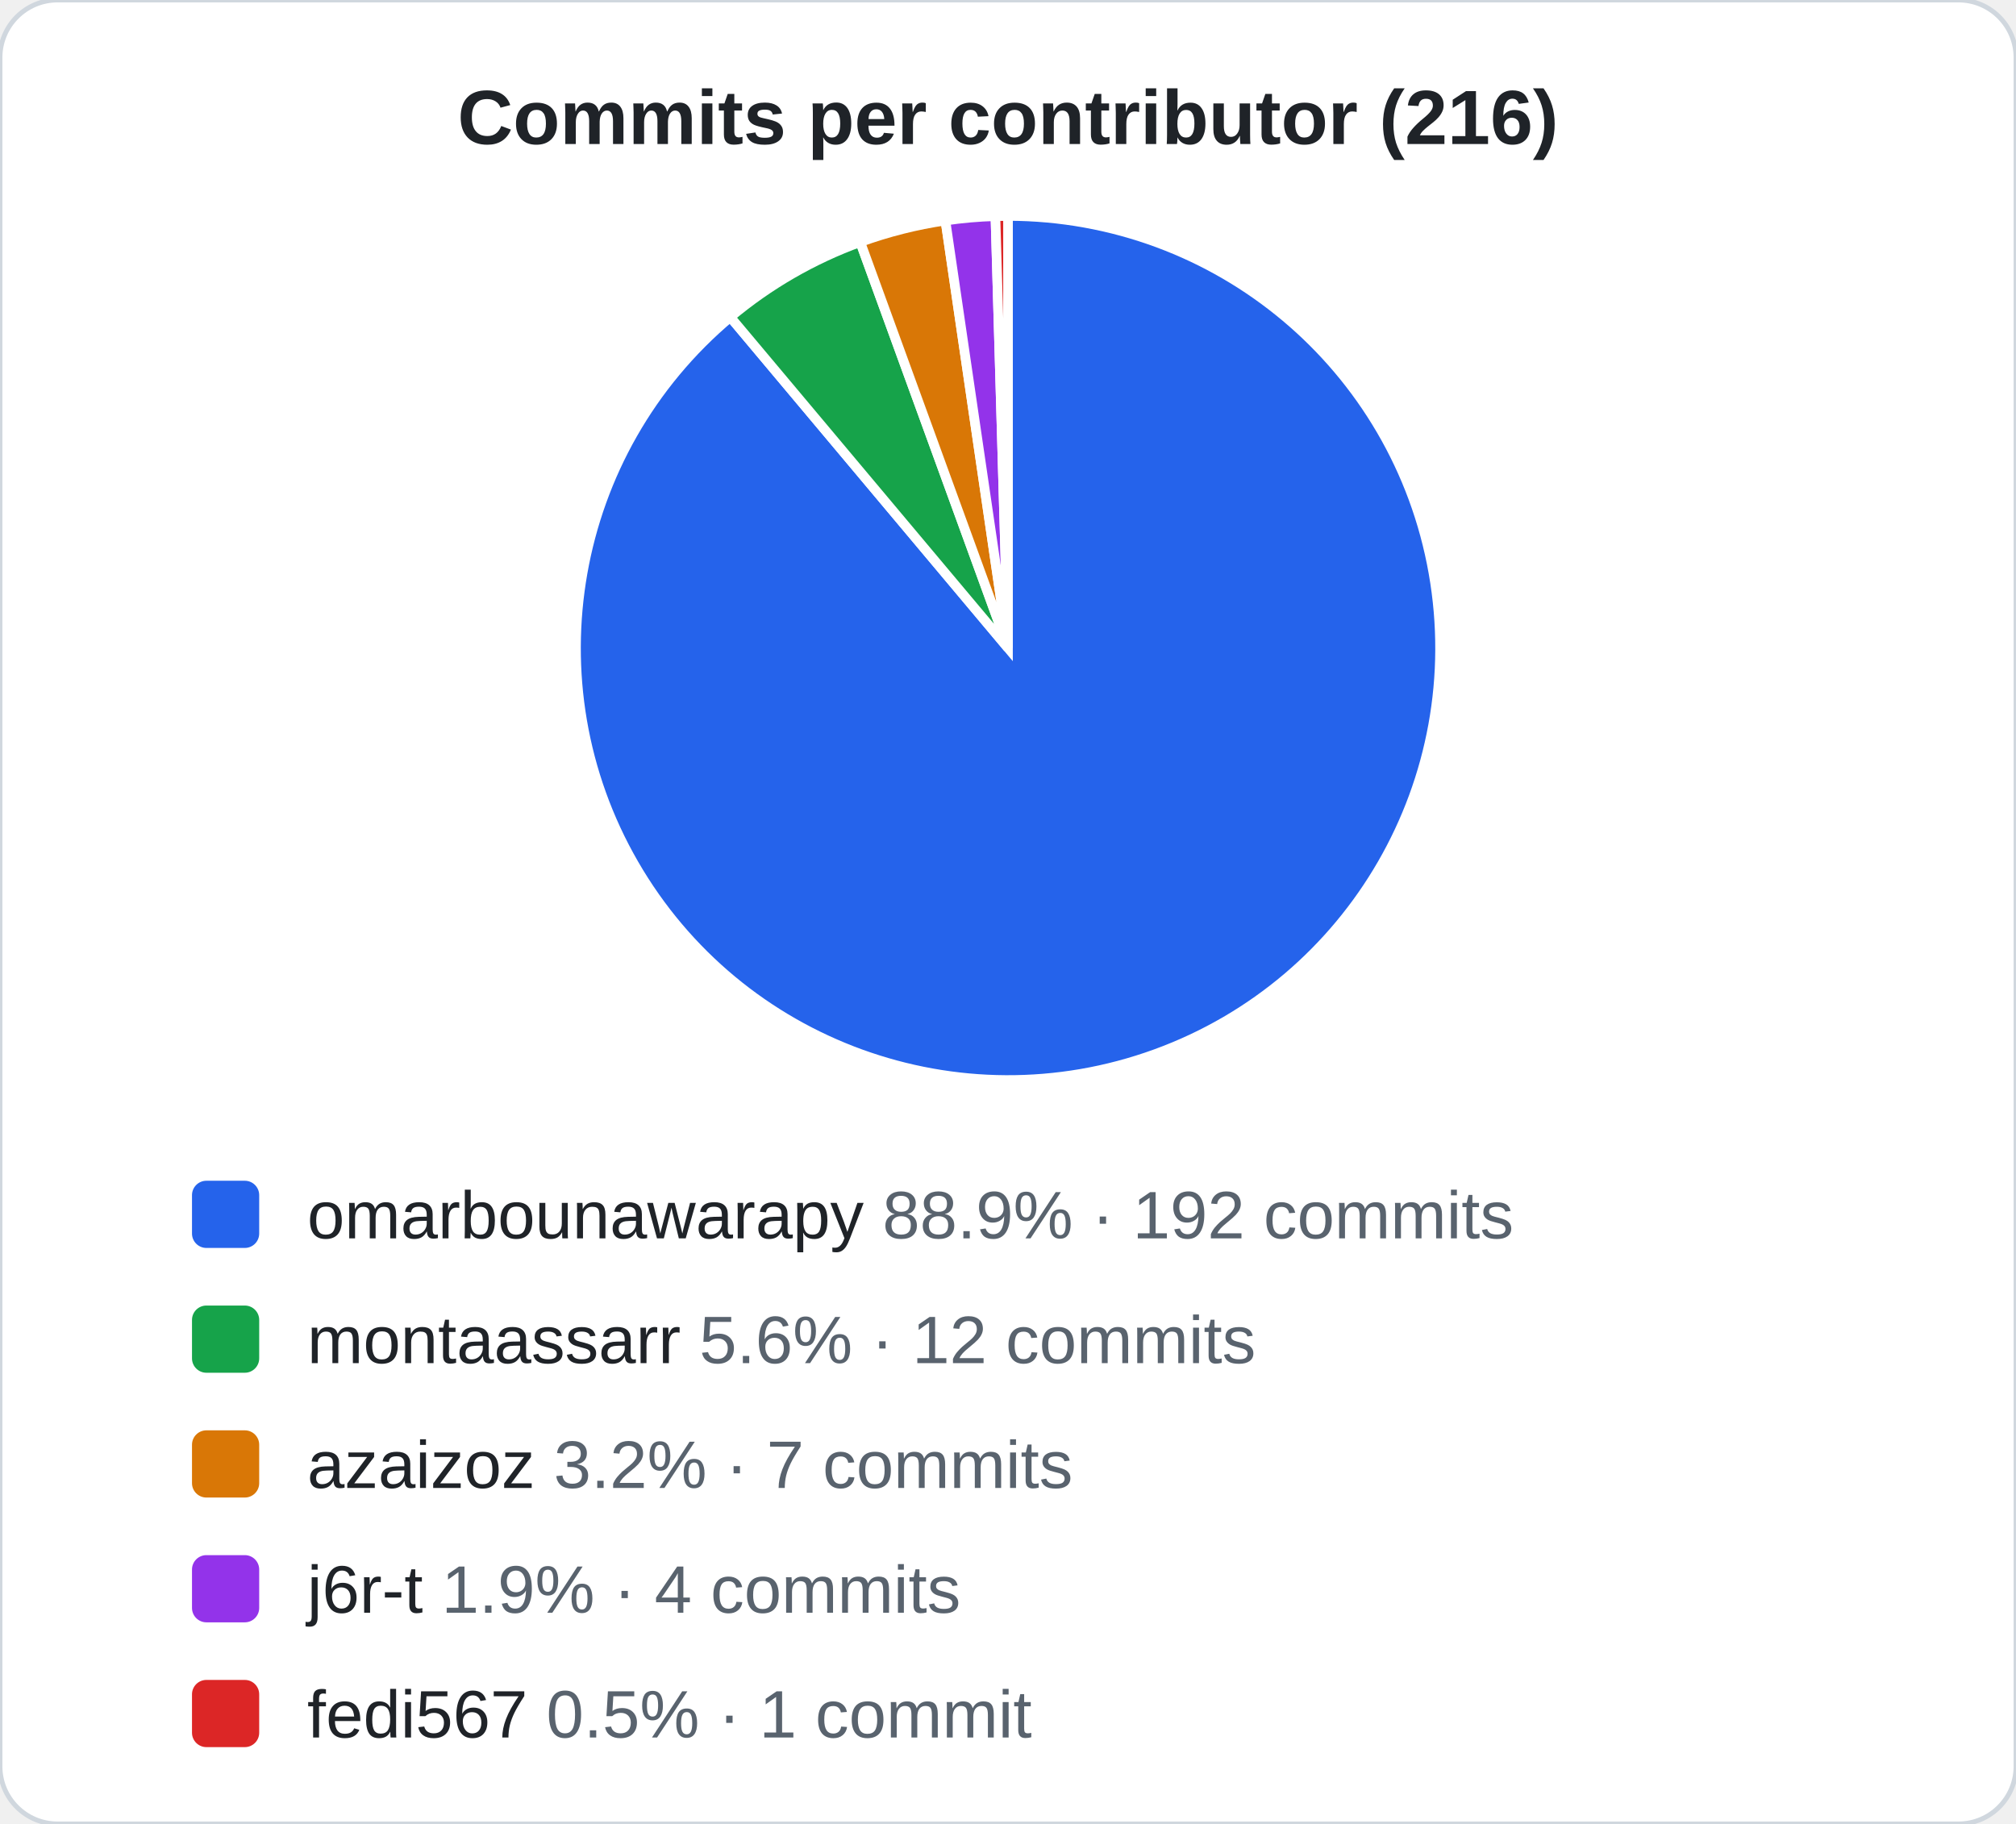
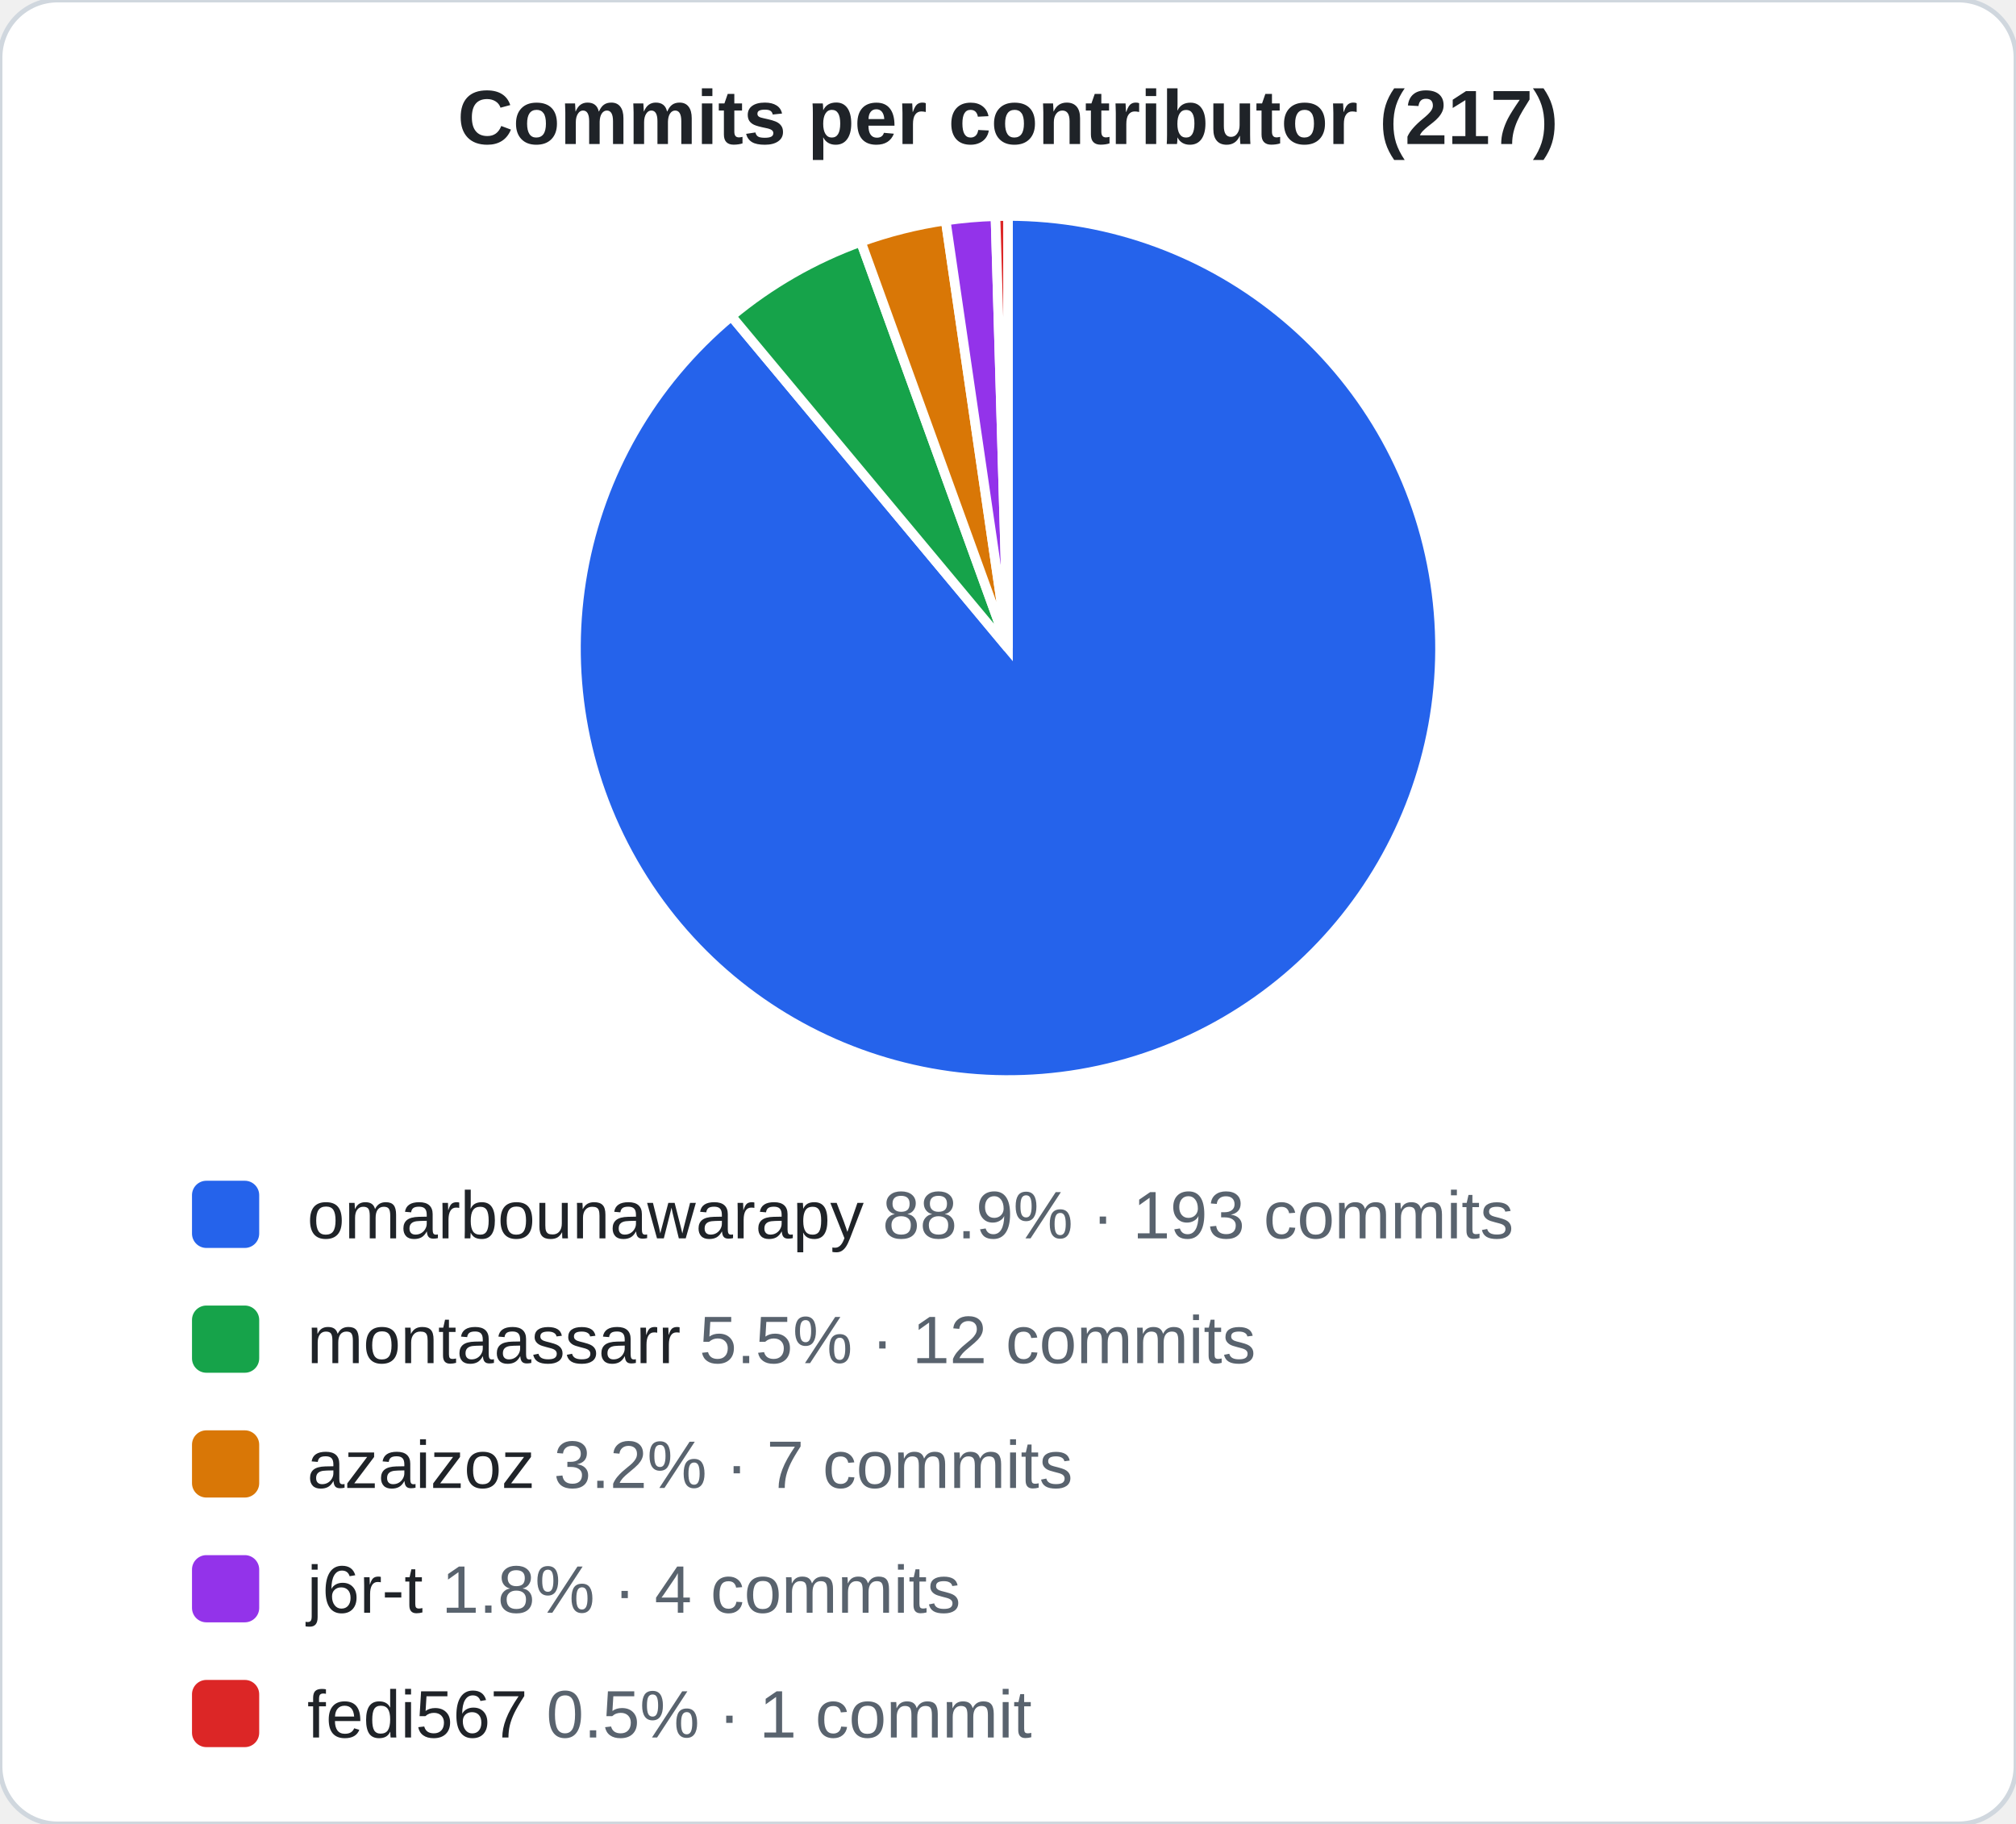
<svg xmlns="http://www.w3.org/2000/svg" width="420" height="380" viewBox="0 0 420 380" role="img" aria-labelledby="t">
  <rect width="420" height="380" rx="12" fill="#ffffff" stroke="#d0d7de" />
-   <text x="210" y="30" text-anchor="middle" font-family="Arial,Helvetica,sans-serif" font-size="16" font-weight="700" fill="#1f2328">Commits per contributor (216)</text>
-   <path d="M210.0,135.0 L210.00,45.00 A90,90 0 1 1 152.15,66.06 Z" fill="#2563eb" stroke="#ffffff" stroke-width="2" />
+   <text x="210" y="30" text-anchor="middle" font-family="Arial,Helvetica,sans-serif" font-size="16" font-weight="700" fill="#1f2328">Commits per contributor (217)</text>
+   <path d="M210.0,135.0 L210.00,45.00 A90,90 0 1 1 152.37,65.87 Z" fill="#2563eb" stroke="#ffffff" stroke-width="2" />
  <rect x="40" y="246" width="14" height="14" rx="3" fill="#2563eb" />
-   <text x="64" y="258" font-family="Arial,Helvetica,sans-serif" font-size="14" fill="#1f2328">omarbounawarapy <tspan fill="#59636e">88.9% · 192 commits</tspan>
+   <text x="64" y="258" font-family="Arial,Helvetica,sans-serif" font-size="14" fill="#1f2328">omarbounawarapy <tspan fill="#59636e">88.9% · 193 commits</tspan>
  </text>
-   <path d="M210.0,135.0 L152.15,66.06 A90,90 0 0 1 179.22,50.43 Z" fill="#16a34a" stroke="#ffffff" stroke-width="2" />
+   <path d="M210.0,135.0 L152.37,65.87 A90,90 0 0 1 179.35,50.38 Z" fill="#16a34a" stroke="#ffffff" stroke-width="2" />
  <rect x="40" y="272" width="14" height="14" rx="3" fill="#16a34a" />
-   <text x="64" y="284" font-family="Arial,Helvetica,sans-serif" font-size="14" fill="#1f2328">montaassarr <tspan fill="#59636e">5.6% · 12 commits</tspan>
+   <text x="64" y="284" font-family="Arial,Helvetica,sans-serif" font-size="14" fill="#1f2328">montaassarr <tspan fill="#59636e">5.5% · 12 commits</tspan>
  </text>
-   <path d="M210.0,135.0 L179.22,50.43 A90,90 0 0 1 196.96,45.95 Z" fill="#d97706" stroke="#ffffff" stroke-width="2" />
+   <path d="M210.0,135.0 L179.35,50.38 A90,90 0 0 1 197.02,45.94 Z" fill="#d97706" stroke="#ffffff" stroke-width="2" />
  <rect x="40" y="298" width="14" height="14" rx="3" fill="#d97706" />
  <text x="64" y="310" font-family="Arial,Helvetica,sans-serif" font-size="14" fill="#1f2328">azaizoz <tspan fill="#59636e">3.2% · 7 commits</tspan>
  </text>
-   <path d="M210.0,135.0 L196.96,45.95 A90,90 0 0 1 207.38,45.04 Z" fill="#9333ea" stroke="#ffffff" stroke-width="2" />
+   <path d="M210.0,135.0 L197.02,45.94 A90,90 0 0 1 207.39,45.04 Z" fill="#9333ea" stroke="#ffffff" stroke-width="2" />
  <rect x="40" y="324" width="14" height="14" rx="3" fill="#9333ea" />
-   <text x="64" y="336" font-family="Arial,Helvetica,sans-serif" font-size="14" fill="#1f2328">j6r-t <tspan fill="#59636e">1.9% · 4 commits</tspan>
+   <text x="64" y="336" font-family="Arial,Helvetica,sans-serif" font-size="14" fill="#1f2328">j6r-t <tspan fill="#59636e">1.8% · 4 commits</tspan>
  </text>
-   <path d="M210.0,135.0 L207.38,45.04 A90,90 0 0 1 210.00,45.00 Z" fill="#dc2626" stroke="#ffffff" stroke-width="2" />
+   <path d="M210.0,135.0 L207.39,45.04 A90,90 0 0 1 210.00,45.00 Z" fill="#dc2626" stroke="#ffffff" stroke-width="2" />
  <rect x="40" y="350" width="14" height="14" rx="3" fill="#dc2626" />
  <text x="64" y="362" font-family="Arial,Helvetica,sans-serif" font-size="14" fill="#1f2328">fedi567 <tspan fill="#59636e">0.5% · 1 commit</tspan>
  </text>
</svg>
